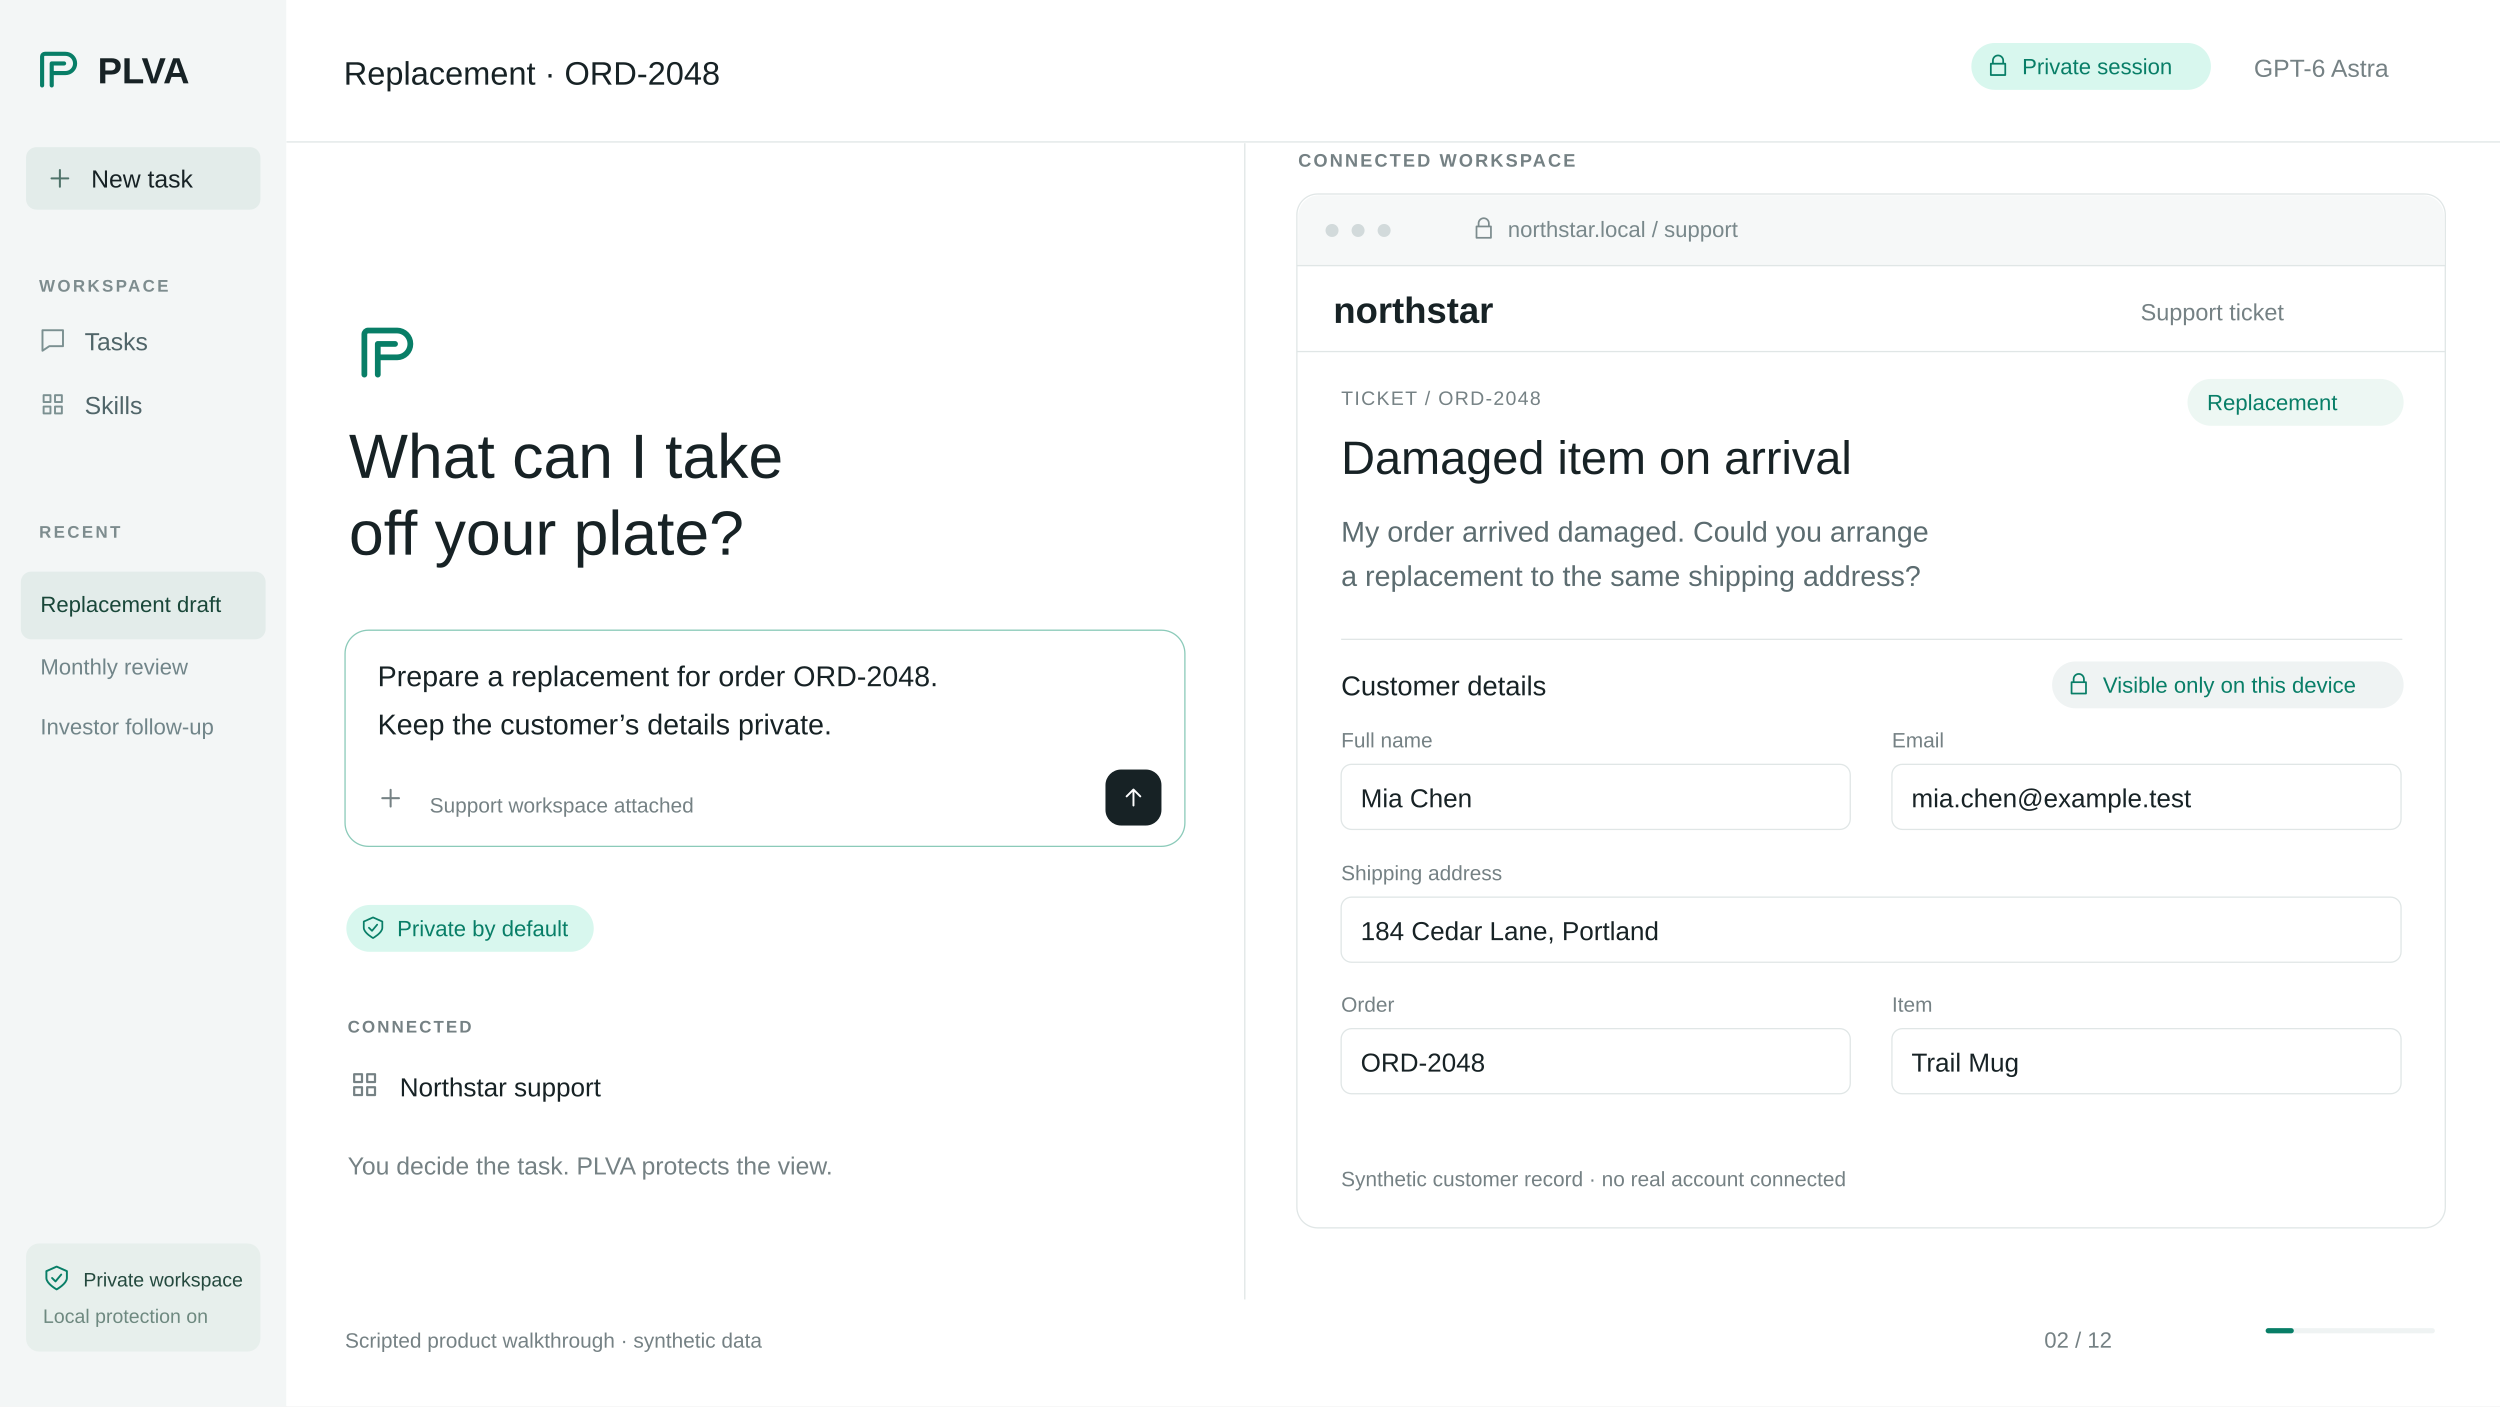
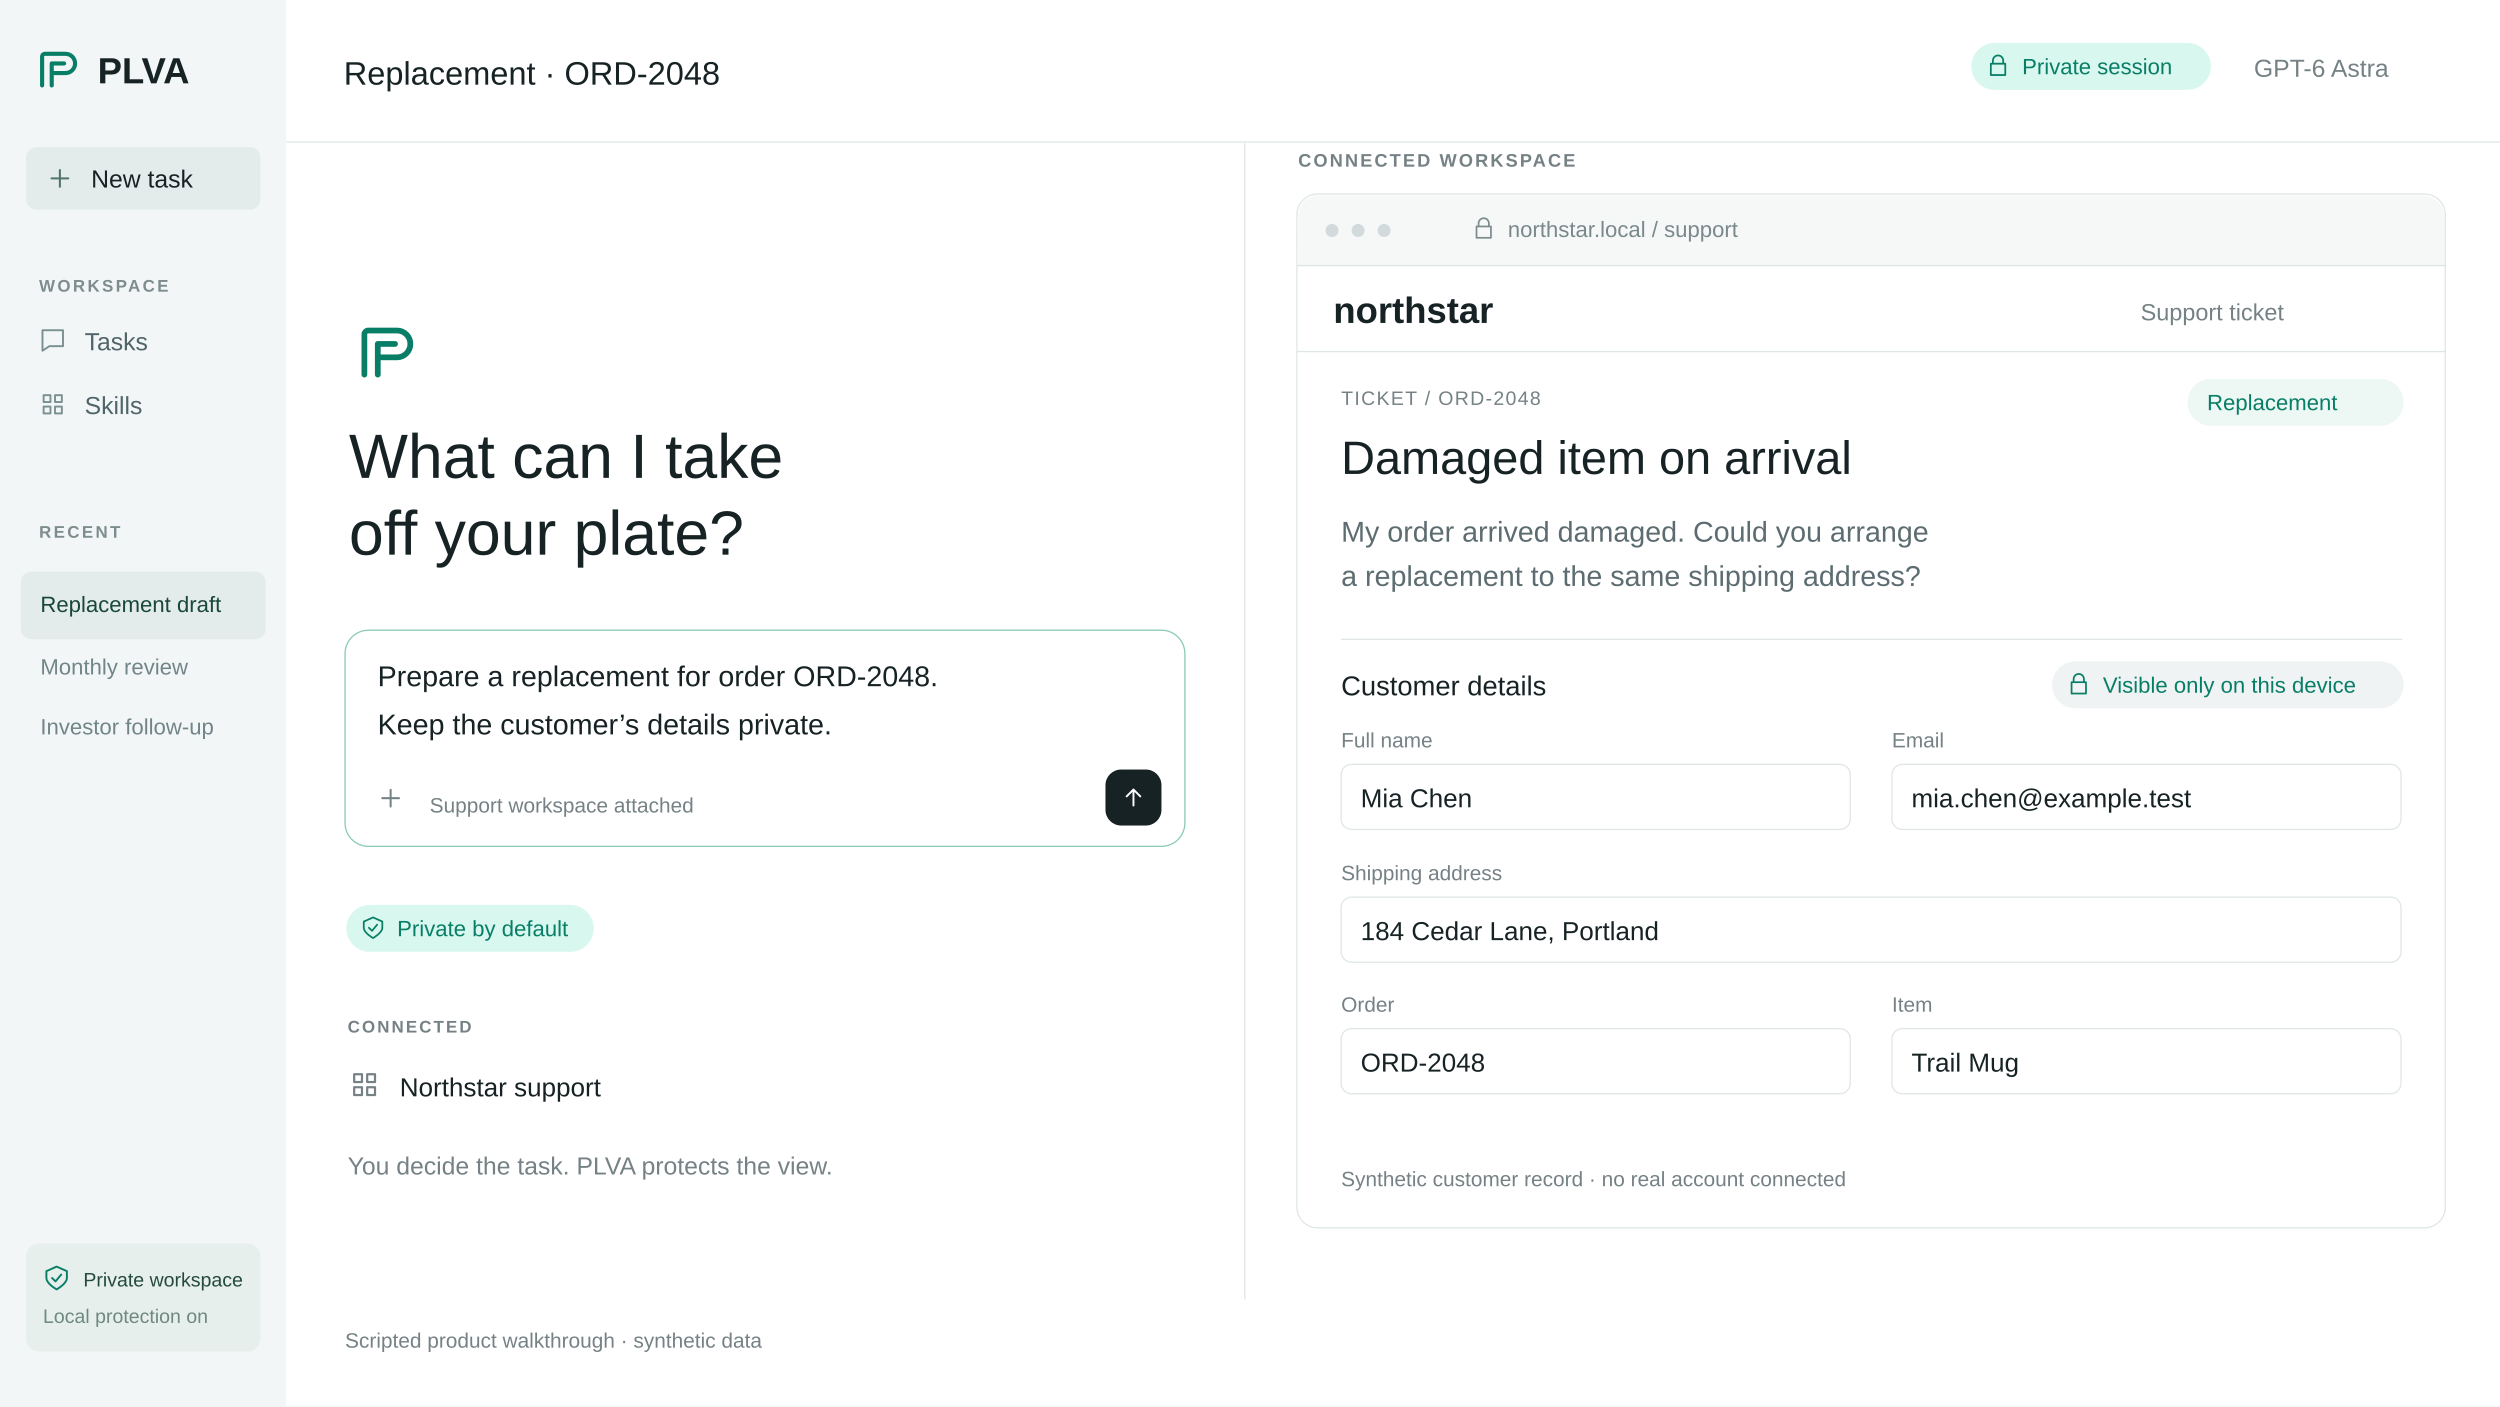
<svg xmlns="http://www.w3.org/2000/svg" width="1920" height="1080" viewBox="0 0 1920 1080" role="img" aria-labelledby="screen-title" style="font-family:'Segoe UI',Arial,sans-serif">
  <rect width="1920" height="1080" fill="#fff" />
  <rect x="0" y="0" width="220" height="1080" rx="0" fill="#f3f6f6" stroke="none" />
  <g transform="translate(26 35) scale(1.055556)">
    <path d="M6 29V8a2 2 0 0 1 2-2h15a7 7 0 0 1 0 14H13m0 9V13h9" stroke="#087e67" stroke-width="3" fill="none" stroke-linecap="round" stroke-linejoin="round" />
  </g>
  <text x="75" y="64" font-size="28" font-weight="600" fill="#172225">PLVA</text>
  <rect x="20" y="113" width="180" height="48" rx="8" fill="#e3ecea" stroke="none" />
  <svg x="35" y="126" width="22" height="22" viewBox="0 0 24 24" fill="none" stroke="#50736a" stroke-width="1.7" stroke-linecap="round" stroke-linejoin="round">
    <path d="M12 5v14M5 12h14" />
  </svg>
  <text x="70" y="144" font-size="19" font-weight="400" fill="#172225">New task</text>
  <text x="30" y="224" font-size="13" font-weight="600" fill="#7d8c8e" letter-spacing="1.8">WORKSPACE</text>
  <svg x="30" y="251" width="21" height="21" viewBox="0 0 24 24" fill="none" stroke="#7b9091" stroke-width="1.7" stroke-linecap="round" stroke-linejoin="round">
    <path d="M3 3h18v14H9l-6 4z" />
  </svg>
  <text x="65" y="269" font-size="19" font-weight="400" fill="#506569">Tasks</text>
  <svg x="30" y="300" width="21" height="21" viewBox="0 0 24 24" fill="none" stroke="#7b9091" stroke-width="1.7" stroke-linecap="round" stroke-linejoin="round">
    <path d="M4 4h6v6H4zM14 4h6v6h-6zM4 14h6v6H4zM14 14h6v6h-6z" />
  </svg>
  <text x="65" y="318" font-size="19" font-weight="400" fill="#506569">Skills</text>
  <text x="30" y="413" font-size="13" font-weight="600" fill="#7d8c8e" letter-spacing="1.8">RECENT</text>
  <rect x="16" y="439" width="188" height="52" rx="8" fill="#e3ecea" stroke="none" />
  <text x="31" y="470" font-size="17" font-weight="400" fill="#194739">Replacement draft</text>
  <text x="31" y="518" font-size="17" font-weight="400" fill="#718589">Monthly review</text>
  <text x="31" y="564" font-size="17" font-weight="400" fill="#718589">Investor follow-up</text>
  <rect x="20" y="955" width="180" height="83" rx="10" fill="#e7efec" stroke="none" />
  <svg x="33" y="971" width="21" height="21" viewBox="0 0 24 24" fill="none" stroke="#087e67" stroke-width="1.7" stroke-linecap="round" stroke-linejoin="round">
    <path d="M12 2 3 6v6c0 5 9 10 9 10s9-5 9-10V6zM8 12l3 3 5-6" />
  </svg>
  <text x="64" y="988" font-size="15" font-weight="400" fill="#24493e">Private workspace</text>
  <text x="33" y="1016" font-size="15" font-weight="400" fill="#6e8980">Local protection on</text>
  <rect x="220" y="0" width="1700" height="1080" rx="0" fill="#ffffff" stroke="none" />
  <path d="M220 109L1920 109" stroke="#e0e6e6" />
  <text x="264" y="65" font-size="25" font-weight="500" fill="#172225">Replacement · ORD-2048</text>
  <rect x="1514" y="33" width="184" height="36" rx="18" fill="#d8f7ee" stroke="none" />
  <svg x="1525" y="41" width="19" height="19" viewBox="0 0 24 24" fill="none" stroke="#087e67" stroke-width="1.7" stroke-linecap="round" stroke-linejoin="round">
    <path d="M7 10V7a5 5 0 0 1 10 0v3M5 10h14v11H5z" />
  </svg>
  <text x="1553" y="57" font-size="17" font-weight="500" fill="#087e67">Private session</text>
  <text x="1731" y="59" font-size="19" font-weight="400" fill="#758184">GPT-6 Astra</text>
  <path d="M956 110L956 998" stroke="#e0e6e6" />
  <text x="265" y="1035" font-size="16" font-weight="400" fill="#758184">Scripted product walkthrough · synthetic data</text>
-   <text x="1570" y="1035" font-size="17" font-weight="400" fill="#758184">02 / 12</text>
-   <rect x="1740" y="1020" width="130" height="4" rx="2" fill="#eff3f3" stroke="none" />
-   <rect x="1740" y="1020" width="21.667" height="4" rx="2" fill="#087e67" stroke="none" />
  <g class="conversation">
    <g transform="translate(271 245) scale(1.472222)">
      <path d="M6 29V8a2 2 0 0 1 2-2h15a7 7 0 0 1 0 14H13m0 9V13h9" stroke="#087e67" stroke-width="3" fill="none" stroke-linecap="round" stroke-linejoin="round" />
    </g>
    <text x="268" y="367" font-size="48" font-weight="500" fill="#172225">What can I take</text>
    <text x="268" y="426" font-size="48" font-weight="500" fill="#172225">off your plate?</text>
    <rect x="265" y="484" width="645" height="166" rx="18" fill="#fff" stroke="#8bcab9" />
    <g class="prompt-typed">
      <text x="290" y="527" font-size="22" font-weight="400" fill="#172225" data-type="1">Prepare a replacement for order ORD-2048.</text>
      <text x="290" y="564" font-size="22" font-weight="400" fill="#172225" data-type="1">Keep the customer’s details private.</text>
    </g>
    <svg x="289" y="602" width="22" height="22" viewBox="0 0 24 24" fill="none" stroke="#758184" stroke-width="1.7" stroke-linecap="round" stroke-linejoin="round">
      <path d="M12 5v14M5 12h14" />
    </svg>
    <rect x="849" y="591" width="43" height="43" rx="12" fill="#172225" stroke="none" />
    <svg x="860" y="602" width="21" height="21" viewBox="0 0 24 24" fill="none" stroke="#fff" stroke-width="1.7" stroke-linecap="round" stroke-linejoin="round">
      <path d="M12 19V5m-6 6 6-6 6 6" />
    </svg>
    <text x="330" y="624" font-size="16" font-weight="400" fill="#758184">Support workspace attached</text>
    <rect x="266" y="695" width="190" height="36" rx="18" fill="#d8f7ee" stroke="none" />
    <svg x="277" y="703" width="19" height="19" viewBox="0 0 24 24" fill="none" stroke="#087e67" stroke-width="1.7" stroke-linecap="round" stroke-linejoin="round">
      <path d="M12 2 3 6v6c0 5 9 10 9 10s9-5 9-10V6zM8 12l3 3 5-6" />
    </svg>
    <text x="305" y="719" font-size="17" font-weight="500" fill="#087e67">Private by default</text>
    <text x="267" y="793" font-size="13" font-weight="600" fill="#758184" letter-spacing="1.6">CONNECTED</text>
    <svg x="268" y="821" width="24" height="24" viewBox="0 0 24 24" fill="none" stroke="#758184" stroke-width="1.7" stroke-linecap="round" stroke-linejoin="round">
      <path d="M4 4h6v6H4zM14 4h6v6h-6zM4 14h6v6H4zM14 14h6v6h-6z" />
    </svg>
    <text x="307" y="842" font-size="20" font-weight="400" fill="#172225">Northstar support</text>
    <text x="267" y="902" font-size="19" font-weight="400" fill="#758184">You decide the task. PLVA protects the view.</text>
  </g>
  <g class="workspace">
    <text x="997" y="128" font-size="14" font-weight="600" fill="#758184" letter-spacing="1.6">CONNECTED WORKSPACE</text>
    <rect x="996" y="149" width="882" height="794" rx="16" fill="#fff" stroke="#e0e6e6" />
    <rect x="997" y="150" width="880" height="54" rx="16" fill="#f6f8f8" stroke="none" />
    <rect x="997" y="180" width="880" height="24" rx="0" fill="#f6f8f8" stroke="none" />
    <circle cx="1023" cy="177" r="5" fill="#d2dadb" />
    <circle cx="1043" cy="177" r="5" fill="#d2dadb" />
    <circle cx="1063" cy="177" r="5" fill="#d2dadb" />
    <svg x="1130" y="166" width="19" height="19" viewBox="0 0 24 24" fill="none" stroke="#7d8c8e" stroke-width="1.7" stroke-linecap="round" stroke-linejoin="round">
      <path d="M7 10V7a5 5 0 0 1 10 0v3M5 10h14v11H5z" />
    </svg>
    <text x="1158" y="182" font-size="17" font-weight="400" fill="#79888b">northstar.local / support</text>
    <path d="M996 204L1878 204" stroke="#e0e6e6" />
    <text x="1024" y="248" font-size="28" font-weight="600" fill="#172225">northstar</text>
    <text x="1644" y="246" font-size="18" font-weight="400" fill="#758184">Support ticket</text>
    <path d="M996 270L1878 270" stroke="#e0e6e6" />
    <text x="1030" y="311" font-size="15" font-weight="500" fill="#758184" letter-spacing="1">TICKET / ORD-2048</text>
    <text x="1030" y="364" font-size="36" font-weight="500" fill="#172225">Damaged item on arrival</text>
    <rect x="1680" y="291" width="166" height="36" rx="18" fill="#edf7f3" stroke="none" />
    <text x="1695" y="315" font-size="17" font-weight="500" fill="#087e67">Replacement</text>
    <text x="1030" y="416" font-size="22" font-weight="400" fill="#5c6c70">My order arrived damaged. Could you arrange</text>
    <text x="1030" y="450" font-size="22" font-weight="400" fill="#5c6c70">a replacement to the same shipping address?</text>
    <path d="M1030 491L1845 491" stroke="#e0e6e6" />
    <text x="1030" y="534" font-size="21" font-weight="500" fill="#172225">Customer details</text>
    <rect x="1576" y="508" width="270" height="36" rx="18" fill="#eff3f3" stroke="none" />
    <svg x="1587" y="516" width="19" height="19" viewBox="0 0 24 24" fill="none" stroke="#087e67" stroke-width="1.7" stroke-linecap="round" stroke-linejoin="round">
      <path d="M7 10V7a5 5 0 0 1 10 0v3M5 10h14v11H5z" />
    </svg>
    <text x="1615" y="532" font-size="17" font-weight="500" fill="#087e67">Visible only on this device</text>
    <text x="1030" y="574" font-size="16" font-weight="500" fill="#758184">Full name</text>
    <rect x="1030" y="587" width="391" height="50" rx="8" fill="#fff" stroke="#e0e6e6" />
    <text x="1045" y="620" font-size="20" font-weight="400" fill="#172225">Mia Chen</text>
    <text x="1453" y="574" font-size="16" font-weight="500" fill="#758184">Email</text>
    <rect x="1453" y="587" width="391" height="50" rx="8" fill="#fff" stroke="#e0e6e6" />
    <text x="1468" y="620" font-size="20" font-weight="400" fill="#172225">mia.chen@example.test</text>
    <text x="1030" y="676" font-size="16" font-weight="500" fill="#758184">Shipping address</text>
    <rect x="1030" y="689" width="814" height="50" rx="8" fill="#fff" stroke="#e0e6e6" />
    <text x="1045" y="722" font-size="20" font-weight="400" fill="#172225">184 Cedar Lane, Portland</text>
    <text x="1030" y="777" font-size="16" font-weight="500" fill="#758184">Order</text>
    <rect x="1030" y="790" width="391" height="50" rx="8" fill="#fff" stroke="#e0e6e6" />
    <text x="1045" y="823" font-size="20" font-weight="400" fill="#172225">ORD-2048</text>
    <text x="1453" y="777" font-size="16" font-weight="500" fill="#758184">Item</text>
    <rect x="1453" y="790" width="391" height="50" rx="8" fill="#fff" stroke="#e0e6e6" />
    <text x="1468" y="823" font-size="20" font-weight="400" fill="#172225">Trail Mug</text>
    <text x="1030" y="911" font-size="16" font-weight="400" fill="#758184">Synthetic customer record · no real account connected</text>
  </g>
</svg>
